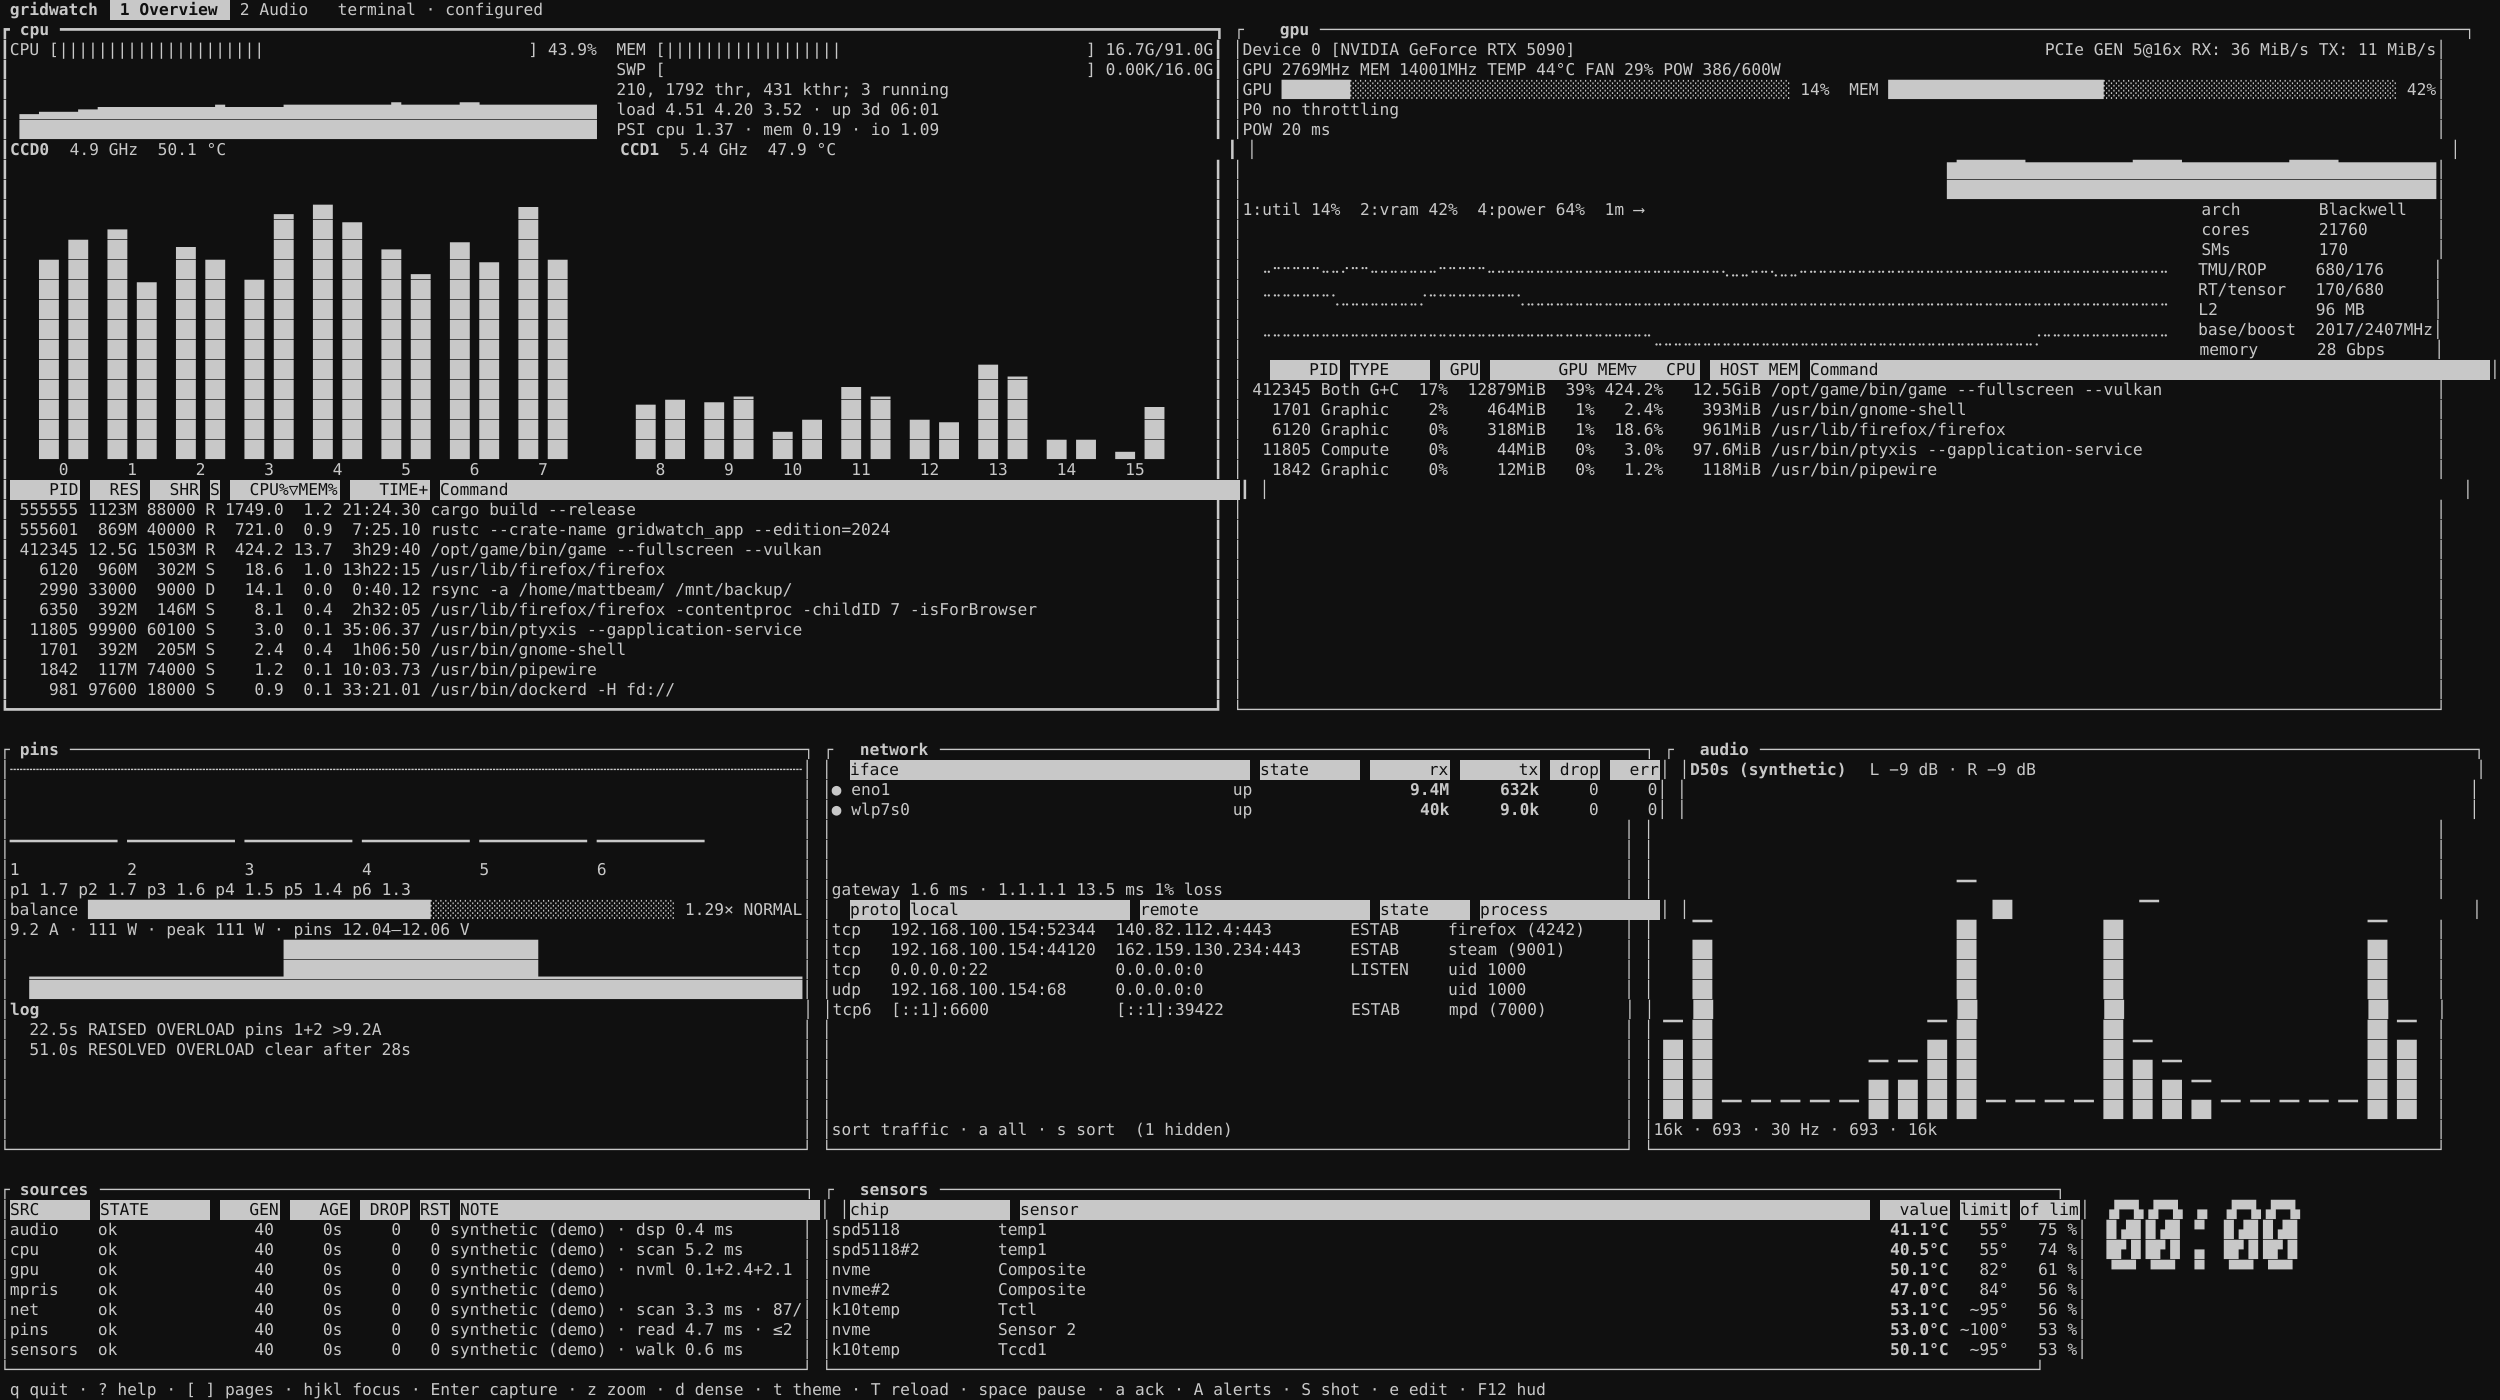
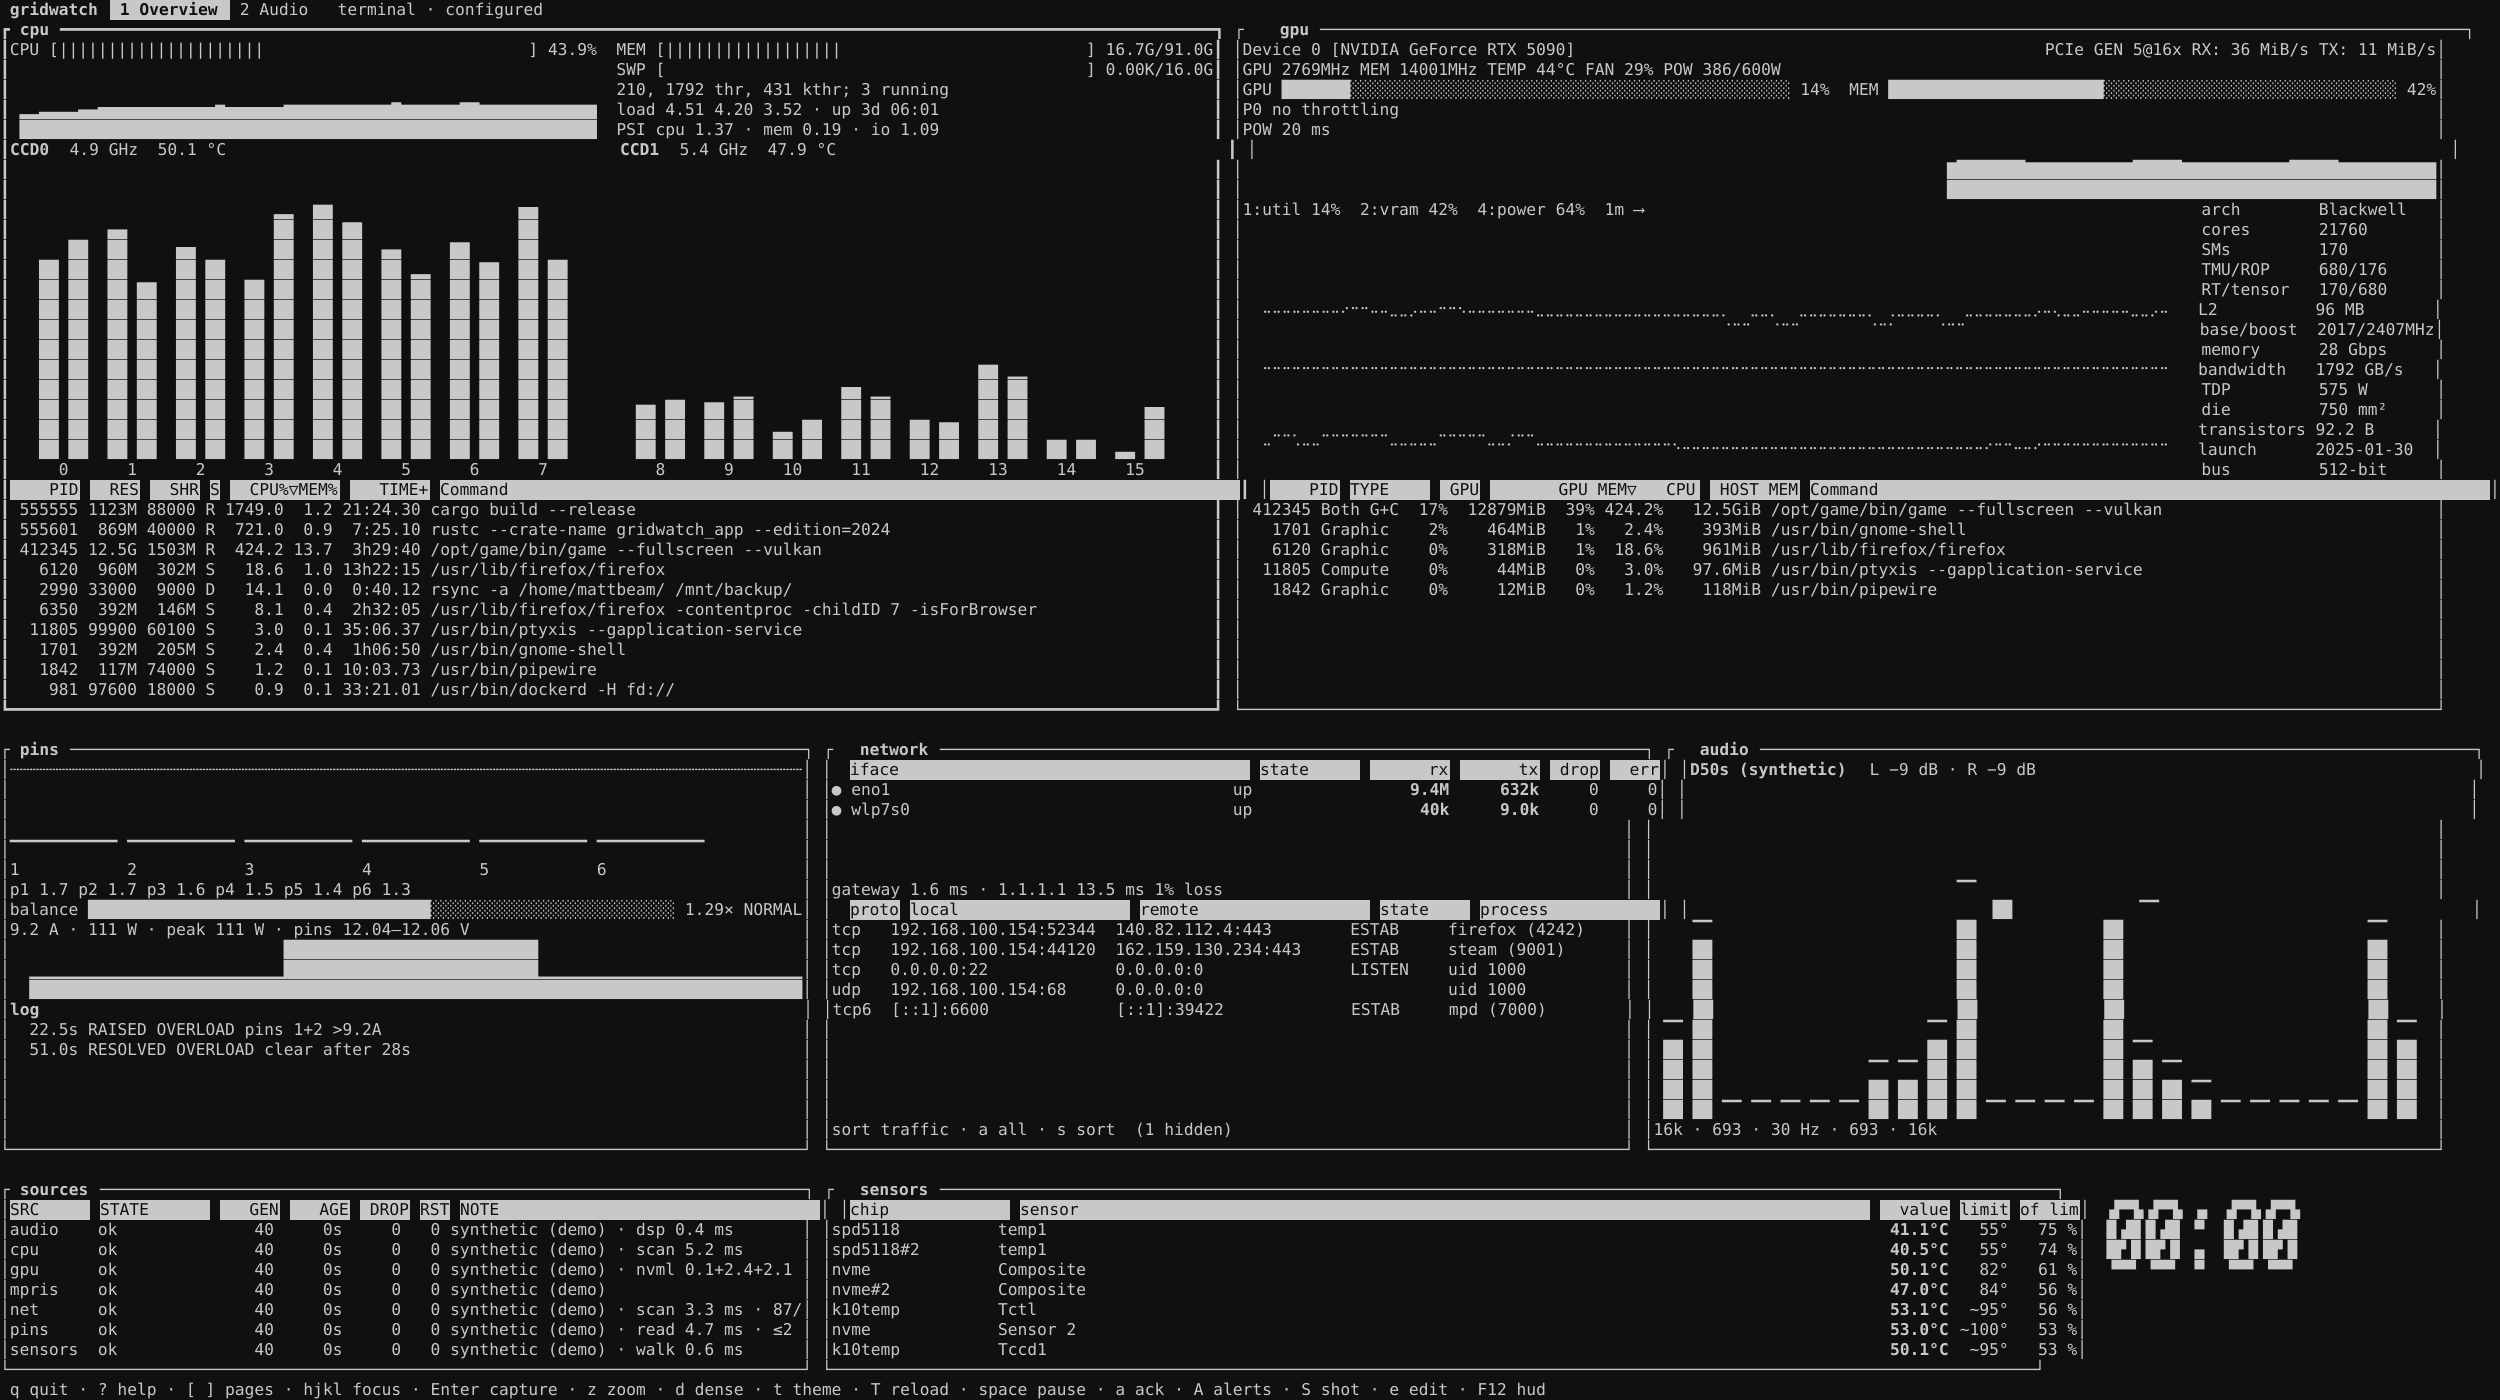
<svg xmlns="http://www.w3.org/2000/svg" width="2000" height="1120" viewBox="0 0 2000 1120" font-family="DejaVu Sans Mono, Menlo, Consolas, monospace" font-size="13">
  <rect width="2000" height="1120" fill="#101010" />
  <rect x="88" y="0" width="96" height="16" fill="#c8c8c8" />
-   <rect x="1016" y="288" width="56" height="16" fill="#c8c8c8" />
-   <rect x="1080" y="288" width="64" height="16" fill="#c8c8c8" />
-   <rect x="1152" y="288" width="32" height="16" fill="#c8c8c8" />
-   <rect x="1192" y="288" width="168" height="16" fill="#c8c8c8" />
-   <rect x="1368" y="288" width="72" height="16" fill="#c8c8c8" />
-   <rect x="1448" y="288" width="544" height="16" fill="#c8c8c8" />
  <rect x="8" y="384" width="56" height="16" fill="#c8c8c8" />
  <rect x="72" y="384" width="40" height="16" fill="#c8c8c8" />
  <rect x="120" y="384" width="40" height="16" fill="#c8c8c8" />
  <rect x="168" y="384" width="8" height="16" fill="#c8c8c8" />
  <rect x="184" y="384" width="88" height="16" fill="#c8c8c8" />
  <rect x="280" y="384" width="64" height="16" fill="#c8c8c8" />
  <rect x="352" y="384" width="640" height="16" fill="#c8c8c8" />
+   <rect x="1016" y="384" width="56" height="16" fill="#c8c8c8" />
+   <rect x="1080" y="384" width="64" height="16" fill="#c8c8c8" />
+   <rect x="1152" y="384" width="32" height="16" fill="#c8c8c8" />
+   <rect x="1192" y="384" width="168" height="16" fill="#c8c8c8" />
+   <rect x="1368" y="384" width="72" height="16" fill="#c8c8c8" />
+   <rect x="1448" y="384" width="544" height="16" fill="#c8c8c8" />
  <rect x="680" y="608" width="320" height="16" fill="#c8c8c8" />
  <rect x="1008" y="608" width="80" height="16" fill="#c8c8c8" />
  <rect x="1096" y="608" width="64" height="16" fill="#c8c8c8" />
  <rect x="1168" y="608" width="64" height="16" fill="#c8c8c8" />
  <rect x="1240" y="608" width="40" height="16" fill="#c8c8c8" />
  <rect x="1288" y="608" width="40" height="16" fill="#c8c8c8" />
  <rect x="680" y="720" width="40" height="16" fill="#c8c8c8" />
  <rect x="728" y="720" width="176" height="16" fill="#c8c8c8" />
  <rect x="912" y="720" width="184" height="16" fill="#c8c8c8" />
  <rect x="1104" y="720" width="72" height="16" fill="#c8c8c8" />
  <rect x="1184" y="720" width="144" height="16" fill="#c8c8c8" />
  <rect x="8" y="960" width="64" height="16" fill="#c8c8c8" />
  <rect x="80" y="960" width="88" height="16" fill="#c8c8c8" />
  <rect x="176" y="960" width="48" height="16" fill="#c8c8c8" />
  <rect x="232" y="960" width="48" height="16" fill="#c8c8c8" />
  <rect x="288" y="960" width="40" height="16" fill="#c8c8c8" />
  <rect x="336" y="960" width="24" height="16" fill="#c8c8c8" />
  <rect x="368" y="960" width="288" height="16" fill="#c8c8c8" />
  <rect x="680" y="960" width="128" height="16" fill="#c8c8c8" />
  <rect x="816" y="960" width="680" height="16" fill="#c8c8c8" />
  <rect x="1504" y="960" width="56" height="16" fill="#c8c8c8" />
  <rect x="1568" y="960" width="40" height="16" fill="#c8c8c8" />
  <rect x="1616" y="960" width="48" height="16" fill="#c8c8c8" />
  <text x="0" y="12" fill="#c8c8c8" font-weight="bold" textLength="88" lengthAdjust="spacingAndGlyphs" xml:space="preserve"> gridwatch </text>
  <text x="88" y="12" fill="#101010" font-weight="bold" textLength="96" lengthAdjust="spacingAndGlyphs" xml:space="preserve"> 1 Overview </text>
  <text x="184" y="12" fill="#c8c8c8" textLength="1816" lengthAdjust="spacingAndGlyphs" xml:space="preserve"> 2 Audio   terminal · configured                                                                                                                                                                                                   </text>
  <text x="0" y="28" fill="#c8c8c8" textLength="8" lengthAdjust="spacingAndGlyphs" xml:space="preserve">┏</text>
  <text x="8" y="28" fill="#c8c8c8" font-weight="bold" textLength="40" lengthAdjust="spacingAndGlyphs" xml:space="preserve"> cpu </text>
  <text x="48" y="28" fill="#c8c8c8" textLength="968" lengthAdjust="spacingAndGlyphs" xml:space="preserve">━━━━━━━━━━━━━━━━━━━━━━━━━━━━━━━━━━━━━━━━━━━━━━━━━━━━━━━━━━━━━━━━━━━━━━━━━━━━━━━━━━━━━━━━━━━━━━━━━━━━━━━━━━━━━━━━━━━━━━┓ ┌</text>
  <text x="1016" y="28" fill="#c8c8c8" font-weight="bold" textLength="40" lengthAdjust="spacingAndGlyphs" xml:space="preserve"> gpu </text>
  <text x="1056" y="28" fill="#c8c8c8" textLength="944" lengthAdjust="spacingAndGlyphs" xml:space="preserve">─────────────────────────────────────────────────────────────────────────────────────────────────────────────────────┐</text>
  <text x="0" y="44" fill="#c8c8c8" textLength="2000" lengthAdjust="spacingAndGlyphs" xml:space="preserve">┃CPU [|||||||||||||||||||||                           ] 43.9%  MEM [||||||||||||||||||                         ] 16.7G/91.0G┃ │Device 0 [NVIDIA GeForce RTX 5090]                                                PCIe GEN 5@16x RX: 36 MiB/s TX: 11 MiB/s│</text>
  <text x="0" y="60" fill="#c8c8c8" textLength="2000" lengthAdjust="spacingAndGlyphs" xml:space="preserve">┃                                                              SWP [                                           ] 0.00K/16.0G┃ │GPU 2769MHz MEM 14001MHz TEMP 44°C FAN 29% POW 386/600W                                                                   │</text>
  <text x="0" y="76" fill="#c8c8c8" textLength="2000" lengthAdjust="spacingAndGlyphs" xml:space="preserve">┃                                                              210, 1792 thr, 431 kthr; 3 running                           ┃ │GPU ███████░░░░░░░░░░░░░░░░░░░░░░░░░░░░░░░░░░░░░░░░░░░░░ 14%  MEM ██████████████████████░░░░░░░░░░░░░░░░░░░░░░░░░░░░░░ 42%│</text>
  <text x="0" y="92" fill="#c8c8c8" textLength="2000" lengthAdjust="spacingAndGlyphs" xml:space="preserve">┃ ▂▂▃▃▃▃▄▄▅▅▅▅▅▅▅▅▅▅▅▅▆▅▅▅▅▅▅▆▆▆▆▆▆▆▆▆▆▆▇▆▆▆▆▆▆▇▇▆▆▆▆▆▆▆▆▆▆▆▆  load 4.51 4.20 3.52 · up 3d 06:01                            ┃ │P0 no throttling                                                                                                          │</text>
  <text x="0" y="108" fill="#c8c8c8" textLength="2000" lengthAdjust="spacingAndGlyphs" xml:space="preserve">┃ ███████████████████████████████████████████████████████████  PSI cpu 1.37 · mem 0.19 · io 1.09                            ┃ │POW 20 ms                                                                                                                 │</text>
  <text x="0" y="124" fill="#c8c8c8" textLength="8" lengthAdjust="spacingAndGlyphs" xml:space="preserve">┃</text>
  <text x="8" y="124" fill="#c8c8c8" font-weight="bold" textLength="32" lengthAdjust="spacingAndGlyphs" xml:space="preserve">CCD0</text>
  <text x="40" y="124" fill="#c8c8c8" textLength="456" lengthAdjust="spacingAndGlyphs" xml:space="preserve">  4.9 GHz  50.1 °C                                       </text>
  <text x="496" y="124" fill="#c8c8c8" font-weight="bold" textLength="32" lengthAdjust="spacingAndGlyphs" xml:space="preserve">CCD1</text>
  <text x="528" y="124" fill="#c8c8c8" textLength="1472" lengthAdjust="spacingAndGlyphs" xml:space="preserve">  5.4 GHz  47.9 °C                                        ┃ │                                                                                                                          │</text>
  <text x="0" y="140" fill="#c8c8c8" textLength="2000" lengthAdjust="spacingAndGlyphs" xml:space="preserve">┃                                                                                                                           ┃ │                                                                        ▇███████▇▇▇▇▇▇▇▇▇▇▇█████▇▇▇▇▇▇▇▇▇▇▇█████▇▇▇▇▇▇▇▇▇▇│</text>
  <text x="0" y="156" fill="#c8c8c8" textLength="2000" lengthAdjust="spacingAndGlyphs" xml:space="preserve">┃                                                                                                                           ┃ │                                                                        ██████████████████████████████████████████████████│</text>
  <text x="0" y="172" fill="#c8c8c8" textLength="2000" lengthAdjust="spacingAndGlyphs" xml:space="preserve">┃                           ▂▂  ▆▆                   ▅▅                                                                     ┃ │1:util 14%  2:vram 42%  4:power 64%  1m ⟶                                                         arch        Blackwell   │</text>
  <text x="0" y="188" fill="#c8c8c8" textLength="2000" lengthAdjust="spacingAndGlyphs" xml:space="preserve">┃          ▄▄               ██  ██ ▇▇                ██                                                                     ┃ │                                                                                                  cores       21760       │</text>
  <text x="0" y="204" fill="#c8c8c8" textLength="2000" lengthAdjust="spacingAndGlyphs" xml:space="preserve">┃      ██  ██     ▅▅        ██  ██ ██  ▄▄     ▇▇     ██                                                                     ┃ │                                                                                                  SMs         170         │</text>
-   <text x="0" y="220" fill="#c8c8c8" textLength="2000" lengthAdjust="spacingAndGlyphs" xml:space="preserve">┃   ██ ██  ██     ██ ██     ██  ██ ██  ██ ▂▂  ██ ▇▇  ██ ██                                                                  ┃ │  ⠤⠒⠒⠒⠒⠒⠤⠤⠔⠒⠒⠤⠤⠤⠤⠤⠤⠤⠒⠒⠒⠒⠒⠤⠤⠤⠤⠤⠤⠤⠤⠤⠤⠤⠤⠤⠤⠤⠤⠤⠤⠤⠤⠤⠤⠤⠤⢄⣀⣀⠤⠤⢄⣀⣀⠤⠤⠤⠤⠤⠤⠤⠤⠤⠤⠤⠤⠤⠤⠤⠤⠤⠤⠤⠤⠤⠤⠤⠤⠤⠤⠤⠤⠤⠤⠤⠤⠤⠤⠤⠤⠤⠤   TMU/ROP     680/176     │</text>
-   <text x="0" y="236" fill="#c8c8c8" textLength="2000" lengthAdjust="spacingAndGlyphs" xml:space="preserve">┃   ██ ██  ██ ▇▇  ██ ██  ██ ██  ██ ██  ██ ██  ██ ██  ██ ██                                                                  ┃ │  ⣀⣀⣀⣀⣀⣀⣀⡀        ⢀⣀⣀⣀⣀⣀⣀⣀⣀⣀⡀                                                                     RT/tensor   170/680     │</text>
-   <text x="0" y="252" fill="#c8c8c8" textLength="2000" lengthAdjust="spacingAndGlyphs" xml:space="preserve">┃   ██ ██  ██ ██  ██ ██  ██ ██  ██ ██  ██ ██  ██ ██  ██ ██                                                                  ┃ │         ⠈⠉⠉⠉⠉⠉⠉⠉⠉⠁         ⠈⠉⠉⠉⠉⠉⠉⠉⠉⠉⠉⠉⠉⠉⠉⠉⠉⠉⠉⠉⠉⠉⠉⠉⠉⠉⠉⠉⠉⠉⠉⠉⠉⠉⠉⠉⠉⠉⠉⠉⠉⠉⠉⠉⠉⠉⠉⠉⠉⠉⠉⠉⠉⠉⠉⠉⠉⠉⠉⠉⠉⠉⠉⠉⠉⠉⠉   L2          96 MB       │</text>
-   <text x="0" y="268" fill="#c8c8c8" textLength="2000" lengthAdjust="spacingAndGlyphs" xml:space="preserve">┃   ██ ██  ██ ██  ██ ██  ██ ██  ██ ██  ██ ██  ██ ██  ██ ██                                                                  ┃ │  ⣀⣀⣀⣀⣀⣀⣀⣀⣀⣀⣀⣀⣀⣀⣀⣀⣀⣀⣀⣀⣀⣀⣀⣀⣀⣀⣀⣀⣀⣀⣀⣀⣀⣀⣀⣀⣀⣀⣀⣀                                       ⢀⣀⣀⣀⣀⣀⣀⣀⣀⣀⣀⣀⣀⣀   base/boost  2017/2407MHz│</text>
-   <text x="0" y="284" fill="#c8c8c8" textLength="2000" lengthAdjust="spacingAndGlyphs" xml:space="preserve">┃   ██ ██  ██ ██  ██ ██  ██ ██  ██ ██  ██ ██  ██ ██  ██ ██                                                                  ┃ │                                          ⠉⠉⠉⠉⠉⠉⠉⠉⠉⠉⠉⠉⠉⠉⠉⠉⠉⠉⠉⠉⠉⠉⠉⠉⠉⠉⠉⠉⠉⠉⠉⠉⠉⠉⠉⠉⠉⠉⠉⠁                memory      28 Gbps     │</text>
-   <text x="0" y="300" fill="#c8c8c8" textLength="1016" lengthAdjust="spacingAndGlyphs" xml:space="preserve">┃   ██ ██  ██ ██  ██ ██  ██ ██  ██ ██  ██ ██  ██ ██  ██ ██                                          ▆▆ ▁▁                   ┃ │</text>
-   <text x="1016" y="300" fill="#101010" textLength="56" lengthAdjust="spacingAndGlyphs" xml:space="preserve">    PID</text>
-   <text x="1080" y="300" fill="#101010" textLength="64" lengthAdjust="spacingAndGlyphs" xml:space="preserve">TYPE    </text>
-   <text x="1152" y="300" fill="#101010" textLength="32" lengthAdjust="spacingAndGlyphs" xml:space="preserve"> GPU</text>
-   <text x="1192" y="300" fill="#101010" textLength="168" lengthAdjust="spacingAndGlyphs" xml:space="preserve">       GPU MEM▽   CPU</text>
-   <text x="1368" y="300" fill="#101010" textLength="72" lengthAdjust="spacingAndGlyphs" xml:space="preserve"> HOST MEM</text>
-   <text x="1448" y="300" fill="#101010" textLength="544" lengthAdjust="spacingAndGlyphs" xml:space="preserve">Command                                                             </text>
-   <text x="1992" y="300" fill="#c8c8c8" textLength="8" lengthAdjust="spacingAndGlyphs" xml:space="preserve">│</text>
-   <text x="0" y="316" fill="#c8c8c8" textLength="2000" lengthAdjust="spacingAndGlyphs" xml:space="preserve">┃   ██ ██  ██ ██  ██ ██  ██ ██  ██ ██  ██ ██  ██ ██  ██ ██                 ▁▁         ▅▅ ▁▁         ██ ██                   ┃ │ 412345 Both G+C  17%  12879MiB  39% 424.2%   12.5GiB /opt/game/bin/game --fullscreen --vulkan                            │</text>
-   <text x="0" y="332" fill="#c8c8c8" textLength="2000" lengthAdjust="spacingAndGlyphs" xml:space="preserve">┃   ██ ██  ██ ██  ██ ██  ██ ██  ██ ██  ██ ██  ██ ██  ██ ██       ▆▆ ██  ▇▇ ██         ██ ██         ██ ██            ▅▅     ┃ │   1701 Graphic    2%    464MiB   1%   2.4%    393MiB /usr/bin/gnome-shell                                                │</text>
-   <text x="0" y="348" fill="#c8c8c8" textLength="2000" lengthAdjust="spacingAndGlyphs" xml:space="preserve">┃   ██ ██  ██ ██  ██ ██  ██ ██  ██ ██  ██ ██  ██ ██  ██ ██       ██ ██  ██ ██  ▃▃ ██  ██ ██  ██ ▇▇  ██ ██            ██     ┃ │   6120 Graphic    0%    318MiB   1%  18.6%    961MiB /usr/lib/firefox/firefox                                            │</text>
-   <text x="0" y="364" fill="#c8c8c8" textLength="2000" lengthAdjust="spacingAndGlyphs" xml:space="preserve">┃   ██ ██  ██ ██  ██ ██  ██ ██  ██ ██  ██ ██  ██ ██  ██ ██       ██ ██  ██ ██  ██ ██  ██ ██  ██ ██  ██ ██  ██ ██  ▃▃ ██     ┃ │  11805 Compute    0%     44MiB   0%   3.0%   97.6MiB /usr/bin/ptyxis --gapplication-service                              │</text>
-   <text x="0" y="380" fill="#c8c8c8" textLength="2000" lengthAdjust="spacingAndGlyphs" xml:space="preserve">┃     0      1      2      3      4      5      6      7           8      9     10     11     12     13     14     15       ┃ │   1842 Graphic    0%     12MiB   0%   1.2%    118MiB /usr/bin/pipewire                                                   │</text>
+   <text x="0" y="220" fill="#c8c8c8" textLength="2000" lengthAdjust="spacingAndGlyphs" xml:space="preserve">┃   ██ ██  ██     ██ ██     ██  ██ ██  ██ ▂▂  ██ ▇▇  ██ ██                                                                  ┃ │                                                                                                  TMU/ROP     680/176     │</text>
+   <text x="0" y="236" fill="#c8c8c8" textLength="2000" lengthAdjust="spacingAndGlyphs" xml:space="preserve">┃   ██ ██  ██ ▇▇  ██ ██  ██ ██  ██ ██  ██ ██  ██ ██  ██ ██                                                                  ┃ │                                                                                                  RT/tensor   170/680     │</text>
+   <text x="0" y="252" fill="#c8c8c8" textLength="2000" lengthAdjust="spacingAndGlyphs" xml:space="preserve">┃   ██ ██  ██ ██  ██ ██  ██ ██  ██ ██  ██ ██  ██ ██  ██ ██                                                                  ┃ │  ⠤⠤⠤⠤⠤⠤⠤⠤⠔⠒⠒⠤⠤⣀⣀⡠⠤⠤⠒⠒⠢⠤⠤⠤⠤⠤⠤⠤⣀⣀⣀⣀⣀⣀⣀⣀⣀⣀⣀⣀⣀⣀⣀⣀⣀⣀⣀⡀  ⣀⣀⡀  ⣀⣀⣀⣀⣀⣀⣀⡀ ⢀⣀⣀⣀⣀⡀  ⣀⣀⣀⣀⣀⣀⣀⡠⠤⢄⣀⣀⠤⠤⠤⠤⠤⣀⣀⡠⠤   L2          96 MB       │</text>
+   <text x="0" y="268" fill="#c8c8c8" textLength="2000" lengthAdjust="spacingAndGlyphs" xml:space="preserve">┃   ██ ██  ██ ██  ██ ██  ██ ██  ██ ██  ██ ██  ██ ██  ██ ██                                                                  ┃ │                                                 ⠈⠉⠉  ⠈⠉⠉       ⠈⠉⠁    ⠈⠉⠉                        base/boost  2017/2407MHz│</text>
+   <text x="0" y="284" fill="#c8c8c8" textLength="2000" lengthAdjust="spacingAndGlyphs" xml:space="preserve">┃   ██ ██  ██ ██  ██ ██  ██ ██  ██ ██  ██ ██  ██ ██  ██ ██                                                                  ┃ │                                                                                                  memory      28 Gbps     │</text>
+   <text x="0" y="300" fill="#c8c8c8" textLength="2000" lengthAdjust="spacingAndGlyphs" xml:space="preserve">┃   ██ ██  ██ ██  ██ ██  ██ ██  ██ ██  ██ ██  ██ ██  ██ ██                                          ▆▆ ▁▁                   ┃ │  ⠒⠒⠒⠒⠒⠒⠒⠒⠒⠒⠒⠒⠒⠒⠒⠒⠒⠒⠒⠒⠒⠒⠒⠒⠒⠒⠒⠒⠒⠒⠒⠒⠒⠒⠒⠒⠒⠒⠒⠒⠒⠒⠒⠒⠒⠒⠒⠒⠒⠒⠒⠒⠒⠒⠒⠒⠒⠒⠒⠒⠒⠒⠒⠒⠒⠒⠒⠒⠒⠒⠒⠒⠒⠒⠒⠒⠒⠒⠒⠒⠒⠒⠒⠒⠒⠒⠒⠒⠒⠒⠒⠒⠒   bandwidth   1792 GB/s   │</text>
+   <text x="0" y="316" fill="#c8c8c8" textLength="2000" lengthAdjust="spacingAndGlyphs" xml:space="preserve">┃   ██ ██  ██ ██  ██ ██  ██ ██  ██ ██  ██ ██  ██ ██  ██ ██                 ▁▁         ▅▅ ▁▁         ██ ██                   ┃ │                                                                                                  TDP         575 W       │</text>
+   <text x="0" y="332" fill="#c8c8c8" textLength="2000" lengthAdjust="spacingAndGlyphs" xml:space="preserve">┃   ██ ██  ██ ██  ██ ██  ██ ██  ██ ██  ██ ██  ██ ██  ██ ██       ▆▆ ██  ▇▇ ██         ██ ██         ██ ██            ▅▅     ┃ │                                                                                                  die         750 mm²     │</text>
+   <text x="0" y="348" fill="#c8c8c8" textLength="2000" lengthAdjust="spacingAndGlyphs" xml:space="preserve">┃   ██ ██  ██ ██  ██ ██  ██ ██  ██ ██  ██ ██  ██ ██  ██ ██       ██ ██  ██ ██  ▃▃ ██  ██ ██  ██ ▇▇  ██ ██            ██     ┃ │   ⣀⣀⡀  ⣀⣀⣀⣀⣀⣀⣀     ⣀⣀⣀⣀⣀  ⢀⣀⣀                                                                    transistors 92.2 B      │</text>
+   <text x="0" y="364" fill="#c8c8c8" textLength="2000" lengthAdjust="spacingAndGlyphs" xml:space="preserve">┃   ██ ██  ██ ██  ██ ██  ██ ██  ██ ██  ██ ██  ██ ██  ██ ██       ██ ██  ██ ██  ██ ██  ██ ██  ██ ██  ██ ██  ██ ██  ▃▃ ██     ┃ │  ⠉  ⠈⠉⠉       ⠉⠉⠉⠉⠉     ⠉⠉⠁  ⠉⠉⠉⠉⠉⠉⠉⠉⠉⠉⠉⠉⠉⠉⠑⠒⠒⠒⠒⠒⠒⠒⠒⠒⠒⠒⠒⠒⠒⠒⠒⠒⠒⠒⠒⠒⠒⠒⠒⠒⠒⠒⠒⠒⠒⠒⠊⠉⠉⠒⠒⠊⠉⠉⠉⠉⠉⠉⠉⠉⠉⠉⠉⠉⠉   launch      2025-01-30  │</text>
+   <text x="0" y="380" fill="#c8c8c8" textLength="2000" lengthAdjust="spacingAndGlyphs" xml:space="preserve">┃     0      1      2      3      4      5      6      7           8      9     10     11     12     13     14     15       ┃ │                                                                                                  bus         512-bit     │</text>
  <text x="0" y="396" fill="#c8c8c8" textLength="8" lengthAdjust="spacingAndGlyphs" xml:space="preserve">┃</text>
  <text x="8" y="396" fill="#101010" textLength="56" lengthAdjust="spacingAndGlyphs" xml:space="preserve">    PID</text>
  <text x="72" y="396" fill="#101010" textLength="40" lengthAdjust="spacingAndGlyphs" xml:space="preserve">  RES</text>
  <text x="120" y="396" fill="#101010" textLength="40" lengthAdjust="spacingAndGlyphs" xml:space="preserve">  SHR</text>
  <text x="168" y="396" fill="#101010" textLength="8" lengthAdjust="spacingAndGlyphs" xml:space="preserve">S</text>
  <text x="184" y="396" fill="#101010" textLength="88" lengthAdjust="spacingAndGlyphs" xml:space="preserve">  CPU%▽MEM%</text>
  <text x="280" y="396" fill="#101010" textLength="64" lengthAdjust="spacingAndGlyphs" xml:space="preserve">   TIME+</text>
  <text x="352" y="396" fill="#101010" textLength="640" lengthAdjust="spacingAndGlyphs" xml:space="preserve">Command                                                                         </text>
-   <text x="992" y="396" fill="#c8c8c8" textLength="1008" lengthAdjust="spacingAndGlyphs" xml:space="preserve">┃ │                                                                                                                          │</text>
-   <text x="0" y="412" fill="#c8c8c8" textLength="2000" lengthAdjust="spacingAndGlyphs" xml:space="preserve">┃ 555555 1123M 88000 R 1749.0  1.2 21:24.30 cargo build --release                                                           ┃ │                                                                                                                          │</text>
-   <text x="0" y="428" fill="#c8c8c8" textLength="2000" lengthAdjust="spacingAndGlyphs" xml:space="preserve">┃ 555601  869M 40000 R  721.0  0.9  7:25.10 rustc --crate-name gridwatch_app --edition=2024                                 ┃ │                                                                                                                          │</text>
-   <text x="0" y="444" fill="#c8c8c8" textLength="2000" lengthAdjust="spacingAndGlyphs" xml:space="preserve">┃ 412345 12.5G 1503M R  424.2 13.7  3h29:40 /opt/game/bin/game --fullscreen --vulkan                                        ┃ │                                                                                                                          │</text>
-   <text x="0" y="460" fill="#c8c8c8" textLength="2000" lengthAdjust="spacingAndGlyphs" xml:space="preserve">┃   6120  960M  302M S   18.6  1.0 13h22:15 /usr/lib/firefox/firefox                                                        ┃ │                                                                                                                          │</text>
-   <text x="0" y="476" fill="#c8c8c8" textLength="2000" lengthAdjust="spacingAndGlyphs" xml:space="preserve">┃   2990 33000  9000 D   14.1  0.0  0:40.12 rsync -a /home/mattbeam/ /mnt/backup/                                           ┃ │                                                                                                                          │</text>
+   <text x="992" y="396" fill="#c8c8c8" textLength="24" lengthAdjust="spacingAndGlyphs" xml:space="preserve">┃ │</text>
+   <text x="1016" y="396" fill="#101010" textLength="56" lengthAdjust="spacingAndGlyphs" xml:space="preserve">    PID</text>
+   <text x="1080" y="396" fill="#101010" textLength="64" lengthAdjust="spacingAndGlyphs" xml:space="preserve">TYPE    </text>
+   <text x="1152" y="396" fill="#101010" textLength="32" lengthAdjust="spacingAndGlyphs" xml:space="preserve"> GPU</text>
+   <text x="1192" y="396" fill="#101010" textLength="168" lengthAdjust="spacingAndGlyphs" xml:space="preserve">       GPU MEM▽   CPU</text>
+   <text x="1368" y="396" fill="#101010" textLength="72" lengthAdjust="spacingAndGlyphs" xml:space="preserve"> HOST MEM</text>
+   <text x="1448" y="396" fill="#101010" textLength="544" lengthAdjust="spacingAndGlyphs" xml:space="preserve">Command                                                             </text>
+   <text x="1992" y="396" fill="#c8c8c8" textLength="8" lengthAdjust="spacingAndGlyphs" xml:space="preserve">│</text>
+   <text x="0" y="412" fill="#c8c8c8" textLength="2000" lengthAdjust="spacingAndGlyphs" xml:space="preserve">┃ 555555 1123M 88000 R 1749.0  1.2 21:24.30 cargo build --release                                                           ┃ │ 412345 Both G+C  17%  12879MiB  39% 424.2%   12.5GiB /opt/game/bin/game --fullscreen --vulkan                            │</text>
+   <text x="0" y="428" fill="#c8c8c8" textLength="2000" lengthAdjust="spacingAndGlyphs" xml:space="preserve">┃ 555601  869M 40000 R  721.0  0.9  7:25.10 rustc --crate-name gridwatch_app --edition=2024                                 ┃ │   1701 Graphic    2%    464MiB   1%   2.4%    393MiB /usr/bin/gnome-shell                                                │</text>
+   <text x="0" y="444" fill="#c8c8c8" textLength="2000" lengthAdjust="spacingAndGlyphs" xml:space="preserve">┃ 412345 12.5G 1503M R  424.2 13.7  3h29:40 /opt/game/bin/game --fullscreen --vulkan                                        ┃ │   6120 Graphic    0%    318MiB   1%  18.6%    961MiB /usr/lib/firefox/firefox                                            │</text>
+   <text x="0" y="460" fill="#c8c8c8" textLength="2000" lengthAdjust="spacingAndGlyphs" xml:space="preserve">┃   6120  960M  302M S   18.6  1.0 13h22:15 /usr/lib/firefox/firefox                                                        ┃ │  11805 Compute    0%     44MiB   0%   3.0%   97.6MiB /usr/bin/ptyxis --gapplication-service                              │</text>
+   <text x="0" y="476" fill="#c8c8c8" textLength="2000" lengthAdjust="spacingAndGlyphs" xml:space="preserve">┃   2990 33000  9000 D   14.1  0.0  0:40.12 rsync -a /home/mattbeam/ /mnt/backup/                                           ┃ │   1842 Graphic    0%     12MiB   0%   1.2%    118MiB /usr/bin/pipewire                                                   │</text>
  <text x="0" y="492" fill="#c8c8c8" textLength="2000" lengthAdjust="spacingAndGlyphs" xml:space="preserve">┃   6350  392M  146M S    8.1  0.4  2h32:05 /usr/lib/firefox/firefox -contentproc -childID 7 -isForBrowser                  ┃ │                                                                                                                          │</text>
  <text x="0" y="508" fill="#c8c8c8" textLength="2000" lengthAdjust="spacingAndGlyphs" xml:space="preserve">┃  11805 99900 60100 S    3.0  0.1 35:06.37 /usr/bin/ptyxis --gapplication-service                                          ┃ │                                                                                                                          │</text>
  <text x="0" y="524" fill="#c8c8c8" textLength="2000" lengthAdjust="spacingAndGlyphs" xml:space="preserve">┃   1701  392M  205M S    2.4  0.4  1h06:50 /usr/bin/gnome-shell                                                            ┃ │                                                                                                                          │</text>
  <text x="0" y="540" fill="#c8c8c8" textLength="2000" lengthAdjust="spacingAndGlyphs" xml:space="preserve">┃   1842  117M 74000 S    1.2  0.1 10:03.73 /usr/bin/pipewire                                                               ┃ │                                                                                                                          │</text>
  <text x="0" y="556" fill="#c8c8c8" textLength="2000" lengthAdjust="spacingAndGlyphs" xml:space="preserve">┃    981 97600 18000 S    0.9  0.1 33:21.01 /usr/bin/dockerd -H fd://                                                       ┃ │                                                                                                                          │</text>
  <text x="0" y="572" fill="#c8c8c8" textLength="2000" lengthAdjust="spacingAndGlyphs" xml:space="preserve">┗━━━━━━━━━━━━━━━━━━━━━━━━━━━━━━━━━━━━━━━━━━━━━━━━━━━━━━━━━━━━━━━━━━━━━━━━━━━━━━━━━━━━━━━━━━━━━━━━━━━━━━━━━━━━━━━━━━━━━━━━━━━┛ └──────────────────────────────────────────────────────────────────────────────────────────────────────────────────────────┘</text>
  <text x="0" y="604" fill="#c8c8c8" textLength="8" lengthAdjust="spacingAndGlyphs" xml:space="preserve">┌</text>
  <text x="8" y="604" fill="#c8c8c8" font-weight="bold" textLength="48" lengthAdjust="spacingAndGlyphs" xml:space="preserve"> pins </text>
  <text x="56" y="604" fill="#c8c8c8" textLength="624" lengthAdjust="spacingAndGlyphs" xml:space="preserve">───────────────────────────────────────────────────────────────────────────┐ ┌</text>
  <text x="680" y="604" fill="#c8c8c8" font-weight="bold" textLength="72" lengthAdjust="spacingAndGlyphs" xml:space="preserve"> network </text>
  <text x="752" y="604" fill="#c8c8c8" textLength="600" lengthAdjust="spacingAndGlyphs" xml:space="preserve">────────────────────────────────────────────────────────────────────────┐ ┌</text>
  <text x="1352" y="604" fill="#c8c8c8" font-weight="bold" textLength="56" lengthAdjust="spacingAndGlyphs" xml:space="preserve"> audio </text>
  <text x="1408" y="604" fill="#c8c8c8" textLength="592" lengthAdjust="spacingAndGlyphs" xml:space="preserve">─────────────────────────────────────────────────────────────────────────┐</text>
  <text x="0" y="620" fill="#c8c8c8" textLength="680" lengthAdjust="spacingAndGlyphs" xml:space="preserve">│┄┄┄┄┄┄┄┄┄┄┄┄┄┄┄┄┄┄┄┄┄┄┄┄┄┄┄┄┄┄┄┄┄┄┄┄┄┄┄┄┄┄┄┄┄┄┄┄┄┄┄┄┄┄┄┄┄┄┄┄┄┄┄┄┄┄┄┄┄┄┄┄┄┄┄┄┄┄┄┄┄│ │</text>
  <text x="680" y="620" fill="#101010" textLength="320" lengthAdjust="spacingAndGlyphs" xml:space="preserve">iface                                   </text>
  <text x="1008" y="620" fill="#101010" textLength="80" lengthAdjust="spacingAndGlyphs" xml:space="preserve">state     </text>
  <text x="1096" y="620" fill="#101010" textLength="64" lengthAdjust="spacingAndGlyphs" xml:space="preserve">      rx</text>
  <text x="1168" y="620" fill="#101010" textLength="64" lengthAdjust="spacingAndGlyphs" xml:space="preserve">      tx</text>
  <text x="1240" y="620" fill="#101010" textLength="40" lengthAdjust="spacingAndGlyphs" xml:space="preserve"> drop</text>
  <text x="1288" y="620" fill="#101010" textLength="40" lengthAdjust="spacingAndGlyphs" xml:space="preserve">  err</text>
  <text x="1328" y="620" fill="#c8c8c8" textLength="24" lengthAdjust="spacingAndGlyphs" xml:space="preserve">│ │</text>
  <text x="1352" y="620" fill="#c8c8c8" font-weight="bold" textLength="128" lengthAdjust="spacingAndGlyphs" xml:space="preserve">D50s (synthetic)</text>
  <text x="1480" y="620" fill="#c8c8c8" textLength="520" lengthAdjust="spacingAndGlyphs" xml:space="preserve">  L −9 dB · R −9 dB                                             │</text>
  <text x="0" y="636" fill="#c8c8c8" textLength="1128" lengthAdjust="spacingAndGlyphs" xml:space="preserve">│                                                                                 │ │● eno1                                   up             </text>
  <text x="1128" y="636" fill="#c8c8c8" font-weight="bold" textLength="32" lengthAdjust="spacingAndGlyphs" xml:space="preserve">9.4M</text>
  <text x="1200" y="636" fill="#c8c8c8" font-weight="bold" textLength="32" lengthAdjust="spacingAndGlyphs" xml:space="preserve">632k</text>
  <text x="1232" y="636" fill="#c8c8c8" textLength="768" lengthAdjust="spacingAndGlyphs" xml:space="preserve">     0     0│ │                                                                                │</text>
  <text x="0" y="652" fill="#c8c8c8" textLength="1136" lengthAdjust="spacingAndGlyphs" xml:space="preserve">│                                                                                 │ │● wlp7s0                                 up              </text>
  <text x="1136" y="652" fill="#c8c8c8" font-weight="bold" textLength="24" lengthAdjust="spacingAndGlyphs" xml:space="preserve">40k</text>
  <text x="1200" y="652" fill="#c8c8c8" font-weight="bold" textLength="32" lengthAdjust="spacingAndGlyphs" xml:space="preserve">9.0k</text>
  <text x="1232" y="652" fill="#c8c8c8" textLength="768" lengthAdjust="spacingAndGlyphs" xml:space="preserve">     0     0│ │                                                                                │</text>
  <text x="0" y="668" fill="#c8c8c8" textLength="2000" lengthAdjust="spacingAndGlyphs" xml:space="preserve">│                                                                                 │ │                                                                                 │ │                                                                                │</text>
  <text x="0" y="684" fill="#c8c8c8" textLength="2000" lengthAdjust="spacingAndGlyphs" xml:space="preserve">│▔▔▔▔▔▔▔▔▔▔▔ ▔▔▔▔▔▔▔▔▔▔▔ ▔▔▔▔▔▔▔▔▔▔▔ ▔▔▔▔▔▔▔▔▔▔▔ ▔▔▔▔▔▔▔▔▔▔▔ ▔▔▔▔▔▔▔▔▔▔▔          │ │                                                                                 │ │                                                                                │</text>
  <text x="0" y="700" fill="#c8c8c8" textLength="2000" lengthAdjust="spacingAndGlyphs" xml:space="preserve">│1           2           3           4           5           6                    │ │                                                                                 │ │                                                                                │</text>
  <text x="0" y="716" fill="#c8c8c8" textLength="2000" lengthAdjust="spacingAndGlyphs" xml:space="preserve">│p1 1.7 p2 1.7 p3 1.6 p4 1.5 p5 1.4 p6 1.3                                        │ │gateway 1.6 ms · 1.1.1.1 13.5 ms 1% loss                                         │ │                               ▔▔                                               │</text>
  <text x="0" y="732" fill="#c8c8c8" textLength="680" lengthAdjust="spacingAndGlyphs" xml:space="preserve">│balance ███████████████████████████████████░░░░░░░░░░░░░░░░░░░░░░░░░ 1.29× NORMAL│ │</text>
  <text x="680" y="732" fill="#101010" textLength="40" lengthAdjust="spacingAndGlyphs" xml:space="preserve">proto</text>
  <text x="728" y="732" fill="#101010" textLength="176" lengthAdjust="spacingAndGlyphs" xml:space="preserve">local                 </text>
  <text x="912" y="732" fill="#101010" textLength="184" lengthAdjust="spacingAndGlyphs" xml:space="preserve">remote                 </text>
  <text x="1104" y="732" fill="#101010" textLength="72" lengthAdjust="spacingAndGlyphs" xml:space="preserve">state    </text>
  <text x="1184" y="732" fill="#101010" textLength="144" lengthAdjust="spacingAndGlyphs" xml:space="preserve">process           </text>
  <text x="1328" y="732" fill="#c8c8c8" textLength="672" lengthAdjust="spacingAndGlyphs" xml:space="preserve">│ │                               ██             ▔▔                                │</text>
  <text x="0" y="748" fill="#c8c8c8" textLength="2000" lengthAdjust="spacingAndGlyphs" xml:space="preserve">│9.2 A · 111 W · peak 111 W · pins 12.04–12.06 V                                  │ │tcp   192.168.100.154:52344  140.82.112.4:443        ESTAB     firefox (4242)    │ │    ▔▔                         ██             ██                         ▔▔     │</text>
  <text x="0" y="764" fill="#c8c8c8" textLength="2000" lengthAdjust="spacingAndGlyphs" xml:space="preserve">│                            ██████████████████████████                           │ │tcp   192.168.100.154:44120  162.159.130.234:443     ESTAB     steam (9001)      │ │    ██                         ██             ██                         ██     │</text>
  <text x="0" y="780" fill="#c8c8c8" textLength="2000" lengthAdjust="spacingAndGlyphs" xml:space="preserve">│  ▁▁▁▁▁▁▁▁▁▁▁▁▁▁▁▁▁▁▁▁▁▁▁▁▁▁██████████████████████████▁▁▁▁▁▁▁▁▁▁▁▁▁▁▁▁▁▁▁▁▁▁▁▁▁▁▁│ │tcp   0.0.0.0:22             0.0.0.0:0               LISTEN    uid 1000          │ │    ██                         ██             ██                         ██     │</text>
  <text x="0" y="796" fill="#c8c8c8" textLength="2000" lengthAdjust="spacingAndGlyphs" xml:space="preserve">│  ███████████████████████████████████████████████████████████████████████████████│ │udp   192.168.100.154:68     0.0.0.0:0                         uid 1000          │ │    ██                         ██             ██                         ██     │</text>
  <text x="0" y="812" fill="#c8c8c8" textLength="8" lengthAdjust="spacingAndGlyphs" xml:space="preserve">│</text>
  <text x="8" y="812" fill="#c8c8c8" font-weight="bold" textLength="24" lengthAdjust="spacingAndGlyphs" xml:space="preserve">log</text>
  <text x="32" y="812" fill="#c8c8c8" textLength="1968" lengthAdjust="spacingAndGlyphs" xml:space="preserve">                                                                              │ │tcp6  [::1]:6600             [::1]:39422             ESTAB     mpd (7000)        │ │    ██                         ██             ██                         ██     │</text>
  <text x="0" y="828" fill="#c8c8c8" textLength="2000" lengthAdjust="spacingAndGlyphs" xml:space="preserve">│  22.5s RAISED OVERLOAD pins 1+2 &gt;9.2A                                           │ │                                                                                 │ │ ▔▔ ██                      ▔▔ ██             ██                         ██ ▔▔  │</text>
  <text x="0" y="844" fill="#c8c8c8" textLength="2000" lengthAdjust="spacingAndGlyphs" xml:space="preserve">│  51.0s RESOLVED OVERLOAD clear after 28s                                        │ │                                                                                 │ │ ██ ██                      ██ ██             ██ ▔▔                      ██ ██  │</text>
  <text x="0" y="860" fill="#c8c8c8" textLength="2000" lengthAdjust="spacingAndGlyphs" xml:space="preserve">│                                                                                 │ │                                                                                 │ │ ██ ██                ▔▔ ▔▔ ██ ██             ██ ██ ▔▔                   ██ ██  │</text>
  <text x="0" y="876" fill="#c8c8c8" textLength="2000" lengthAdjust="spacingAndGlyphs" xml:space="preserve">│                                                                                 │ │                                                                                 │ │ ██ ██                ██ ██ ██ ██             ██ ██ ██ ▔▔                ██ ██  │</text>
  <text x="0" y="892" fill="#c8c8c8" textLength="2000" lengthAdjust="spacingAndGlyphs" xml:space="preserve">│                                                                                 │ │                                                                                 │ │ ██ ██ ▔▔ ▔▔ ▔▔ ▔▔ ▔▔ ██ ██ ██ ██ ▔▔ ▔▔ ▔▔ ▔▔ ██ ██ ██ ██ ▔▔ ▔▔ ▔▔ ▔▔ ▔▔ ██ ██  │</text>
  <text x="0" y="908" fill="#c8c8c8" textLength="2000" lengthAdjust="spacingAndGlyphs" xml:space="preserve">│                                                                                 │ │sort traffic · a all · s sort  (1 hidden)                                        │ │16k · 693 · 30 Hz · 693 · 16k                                                   │</text>
  <text x="0" y="924" fill="#c8c8c8" textLength="2000" lengthAdjust="spacingAndGlyphs" xml:space="preserve">└─────────────────────────────────────────────────────────────────────────────────┘ └─────────────────────────────────────────────────────────────────────────────────┘ └────────────────────────────────────────────────────────────────────────────────┘</text>
  <text x="0" y="956" fill="#c8c8c8" textLength="8" lengthAdjust="spacingAndGlyphs" xml:space="preserve">┌</text>
  <text x="8" y="956" fill="#c8c8c8" font-weight="bold" textLength="72" lengthAdjust="spacingAndGlyphs" xml:space="preserve"> sources </text>
  <text x="80" y="956" fill="#c8c8c8" textLength="600" lengthAdjust="spacingAndGlyphs" xml:space="preserve">────────────────────────────────────────────────────────────────────────┐ ┌</text>
  <text x="680" y="956" fill="#c8c8c8" font-weight="bold" textLength="72" lengthAdjust="spacingAndGlyphs" xml:space="preserve"> sensors </text>
  <text x="752" y="956" fill="#c8c8c8" textLength="1248" lengthAdjust="spacingAndGlyphs" xml:space="preserve">──────────────────────────────────────────────────────────────────────────────────────────────────────────────────┐                                         </text>
  <text x="0" y="972" fill="#c8c8c8" textLength="8" lengthAdjust="spacingAndGlyphs" xml:space="preserve">│</text>
  <text x="8" y="972" fill="#101010" textLength="64" lengthAdjust="spacingAndGlyphs" xml:space="preserve">SRC     </text>
  <text x="80" y="972" fill="#101010" textLength="88" lengthAdjust="spacingAndGlyphs" xml:space="preserve">STATE      </text>
  <text x="176" y="972" fill="#101010" textLength="48" lengthAdjust="spacingAndGlyphs" xml:space="preserve">   GEN</text>
  <text x="232" y="972" fill="#101010" textLength="48" lengthAdjust="spacingAndGlyphs" xml:space="preserve">   AGE</text>
  <text x="288" y="972" fill="#101010" textLength="40" lengthAdjust="spacingAndGlyphs" xml:space="preserve"> DROP</text>
  <text x="336" y="972" fill="#101010" textLength="24" lengthAdjust="spacingAndGlyphs" xml:space="preserve">RST</text>
  <text x="368" y="972" fill="#101010" textLength="288" lengthAdjust="spacingAndGlyphs" xml:space="preserve">NOTE                                </text>
  <text x="656" y="972" fill="#c8c8c8" textLength="24" lengthAdjust="spacingAndGlyphs" xml:space="preserve">│ │</text>
  <text x="680" y="972" fill="#101010" textLength="128" lengthAdjust="spacingAndGlyphs" xml:space="preserve">chip            </text>
  <text x="816" y="972" fill="#101010" textLength="680" lengthAdjust="spacingAndGlyphs" xml:space="preserve">sensor                                                                               </text>
  <text x="1504" y="972" fill="#101010" textLength="56" lengthAdjust="spacingAndGlyphs" xml:space="preserve">  value</text>
  <text x="1568" y="972" fill="#101010" textLength="40" lengthAdjust="spacingAndGlyphs" xml:space="preserve">limit</text>
  <text x="1616" y="972" fill="#101010" textLength="48" lengthAdjust="spacingAndGlyphs" xml:space="preserve">of lim</text>
  <text x="1664" y="972" fill="#c8c8c8" textLength="336" lengthAdjust="spacingAndGlyphs" xml:space="preserve">│  ▟▀▜▖▟▀▜▖ ▄  ▟▀▜▖▟▀▜▖                   </text>
  <text x="0" y="988" fill="#c8c8c8" textLength="1512" lengthAdjust="spacingAndGlyphs" xml:space="preserve">│audio    ok              40     0s     0   0 synthetic (demo) · dsp 0.4 ms       │ │spd5118          temp1                                                                                  </text>
  <text x="1512" y="988" fill="#c8c8c8" font-weight="bold" textLength="48" lengthAdjust="spacingAndGlyphs" xml:space="preserve">41.1°C</text>
  <text x="1560" y="988" fill="#c8c8c8" textLength="440" lengthAdjust="spacingAndGlyphs" xml:space="preserve">   55°   75 %│  █▗█▌█▗█▌ ▀  █▗█▌█▗█▌                   </text>
  <text x="0" y="1004" fill="#c8c8c8" textLength="1512" lengthAdjust="spacingAndGlyphs" xml:space="preserve">│cpu      ok              40     0s     0   0 synthetic (demo) · scan 5.2 ms      │ │spd5118#2        temp1                                                                                  </text>
  <text x="1512" y="1004" fill="#c8c8c8" font-weight="bold" textLength="48" lengthAdjust="spacingAndGlyphs" xml:space="preserve">40.5°C</text>
  <text x="1560" y="1004" fill="#c8c8c8" textLength="440" lengthAdjust="spacingAndGlyphs" xml:space="preserve">   55°   74 %│  █▛▐▌█▛▐▌ ▄  █▛▐▌█▛▐▌                   </text>
  <text x="0" y="1020" fill="#c8c8c8" textLength="1512" lengthAdjust="spacingAndGlyphs" xml:space="preserve">│gpu      ok              40     0s     0   0 synthetic (demo) · nvml 0.1+2.4+2.1 │ │nvme             Composite                                                                              </text>
  <text x="1512" y="1020" fill="#c8c8c8" font-weight="bold" textLength="48" lengthAdjust="spacingAndGlyphs" xml:space="preserve">50.1°C</text>
  <text x="1560" y="1020" fill="#c8c8c8" textLength="440" lengthAdjust="spacingAndGlyphs" xml:space="preserve">   82°   61 %│  ▝▀▀ ▝▀▀  ▀  ▝▀▀ ▝▀▀                    </text>
  <text x="0" y="1036" fill="#c8c8c8" textLength="1512" lengthAdjust="spacingAndGlyphs" xml:space="preserve">│mpris    ok              40     0s     0   0 synthetic (demo)                    │ │nvme#2           Composite                                                                              </text>
  <text x="1512" y="1036" fill="#c8c8c8" font-weight="bold" textLength="48" lengthAdjust="spacingAndGlyphs" xml:space="preserve">47.0°C</text>
  <text x="1560" y="1036" fill="#c8c8c8" textLength="440" lengthAdjust="spacingAndGlyphs" xml:space="preserve">   84°   56 %│                                         </text>
  <text x="0" y="1052" fill="#c8c8c8" textLength="1512" lengthAdjust="spacingAndGlyphs" xml:space="preserve">│net      ok              40     0s     0   0 synthetic (demo) · scan 3.3 ms · 87/│ │k10temp          Tctl                                                                                   </text>
  <text x="1512" y="1052" fill="#c8c8c8" font-weight="bold" textLength="48" lengthAdjust="spacingAndGlyphs" xml:space="preserve">53.1°C</text>
  <text x="1560" y="1052" fill="#c8c8c8" textLength="440" lengthAdjust="spacingAndGlyphs" xml:space="preserve">  ~95°   56 %│                                         </text>
  <text x="0" y="1068" fill="#c8c8c8" textLength="1512" lengthAdjust="spacingAndGlyphs" xml:space="preserve">│pins     ok              40     0s     0   0 synthetic (demo) · read 4.7 ms · ≤2 │ │nvme             Sensor 2                                                                               </text>
  <text x="1512" y="1068" fill="#c8c8c8" font-weight="bold" textLength="48" lengthAdjust="spacingAndGlyphs" xml:space="preserve">53.0°C</text>
  <text x="1560" y="1068" fill="#c8c8c8" textLength="440" lengthAdjust="spacingAndGlyphs" xml:space="preserve"> ~100°   53 %│                                         </text>
  <text x="0" y="1084" fill="#c8c8c8" textLength="1512" lengthAdjust="spacingAndGlyphs" xml:space="preserve">│sensors  ok              40     0s     0   0 synthetic (demo) · walk 0.6 ms      │ │k10temp          Tccd1                                                                                  </text>
  <text x="1512" y="1084" fill="#c8c8c8" font-weight="bold" textLength="48" lengthAdjust="spacingAndGlyphs" xml:space="preserve">50.1°C</text>
  <text x="1560" y="1084" fill="#c8c8c8" textLength="440" lengthAdjust="spacingAndGlyphs" xml:space="preserve">  ~95°   53 %│                                         </text>
  <text x="0" y="1100" fill="#c8c8c8" textLength="2000" lengthAdjust="spacingAndGlyphs" xml:space="preserve">└─────────────────────────────────────────────────────────────────────────────────┘ └───────────────────────────────────────────────────────────────────────────────────────────────────────────────────────────┘                                         </text>
  <text x="0" y="1116" fill="#c8c8c8" textLength="2000" lengthAdjust="spacingAndGlyphs" xml:space="preserve"> q quit · ? help · [ ] pages · hjkl focus · Enter capture · z zoom · d dense · t theme · T reload · space pause · a ack · A alerts · S shot · e edit · F12 hud                                                                                            </text>
</svg>
